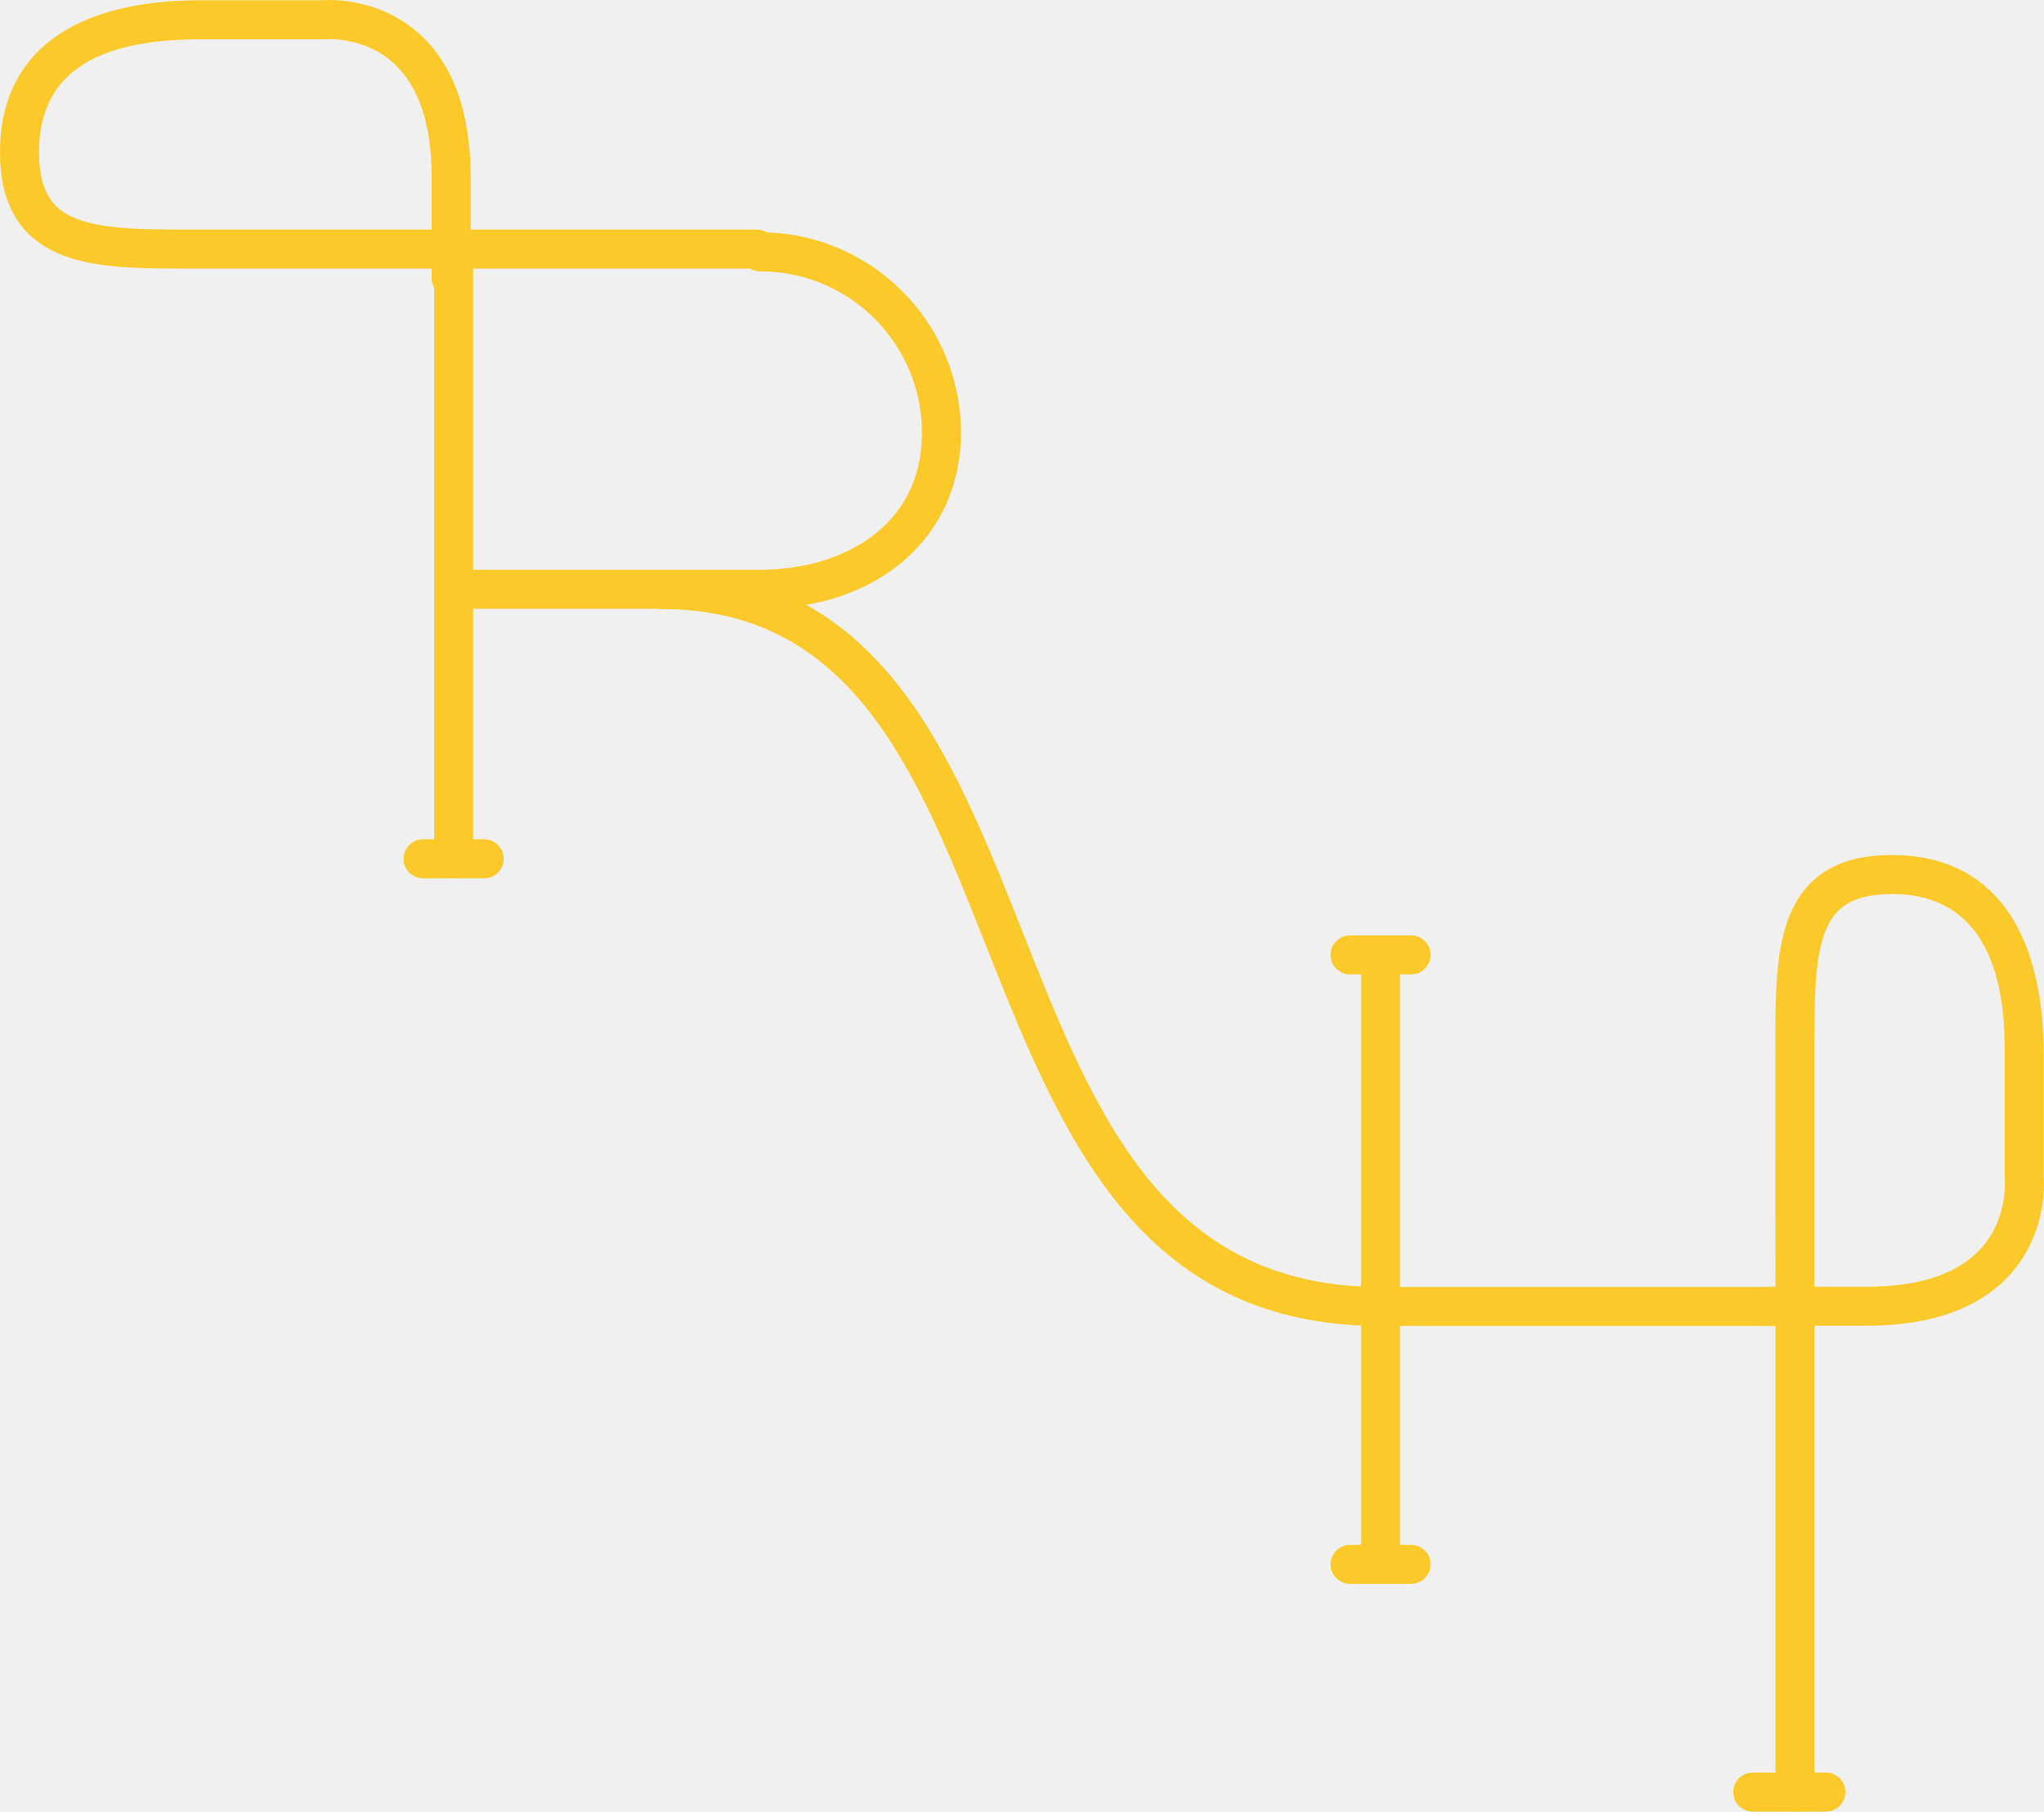
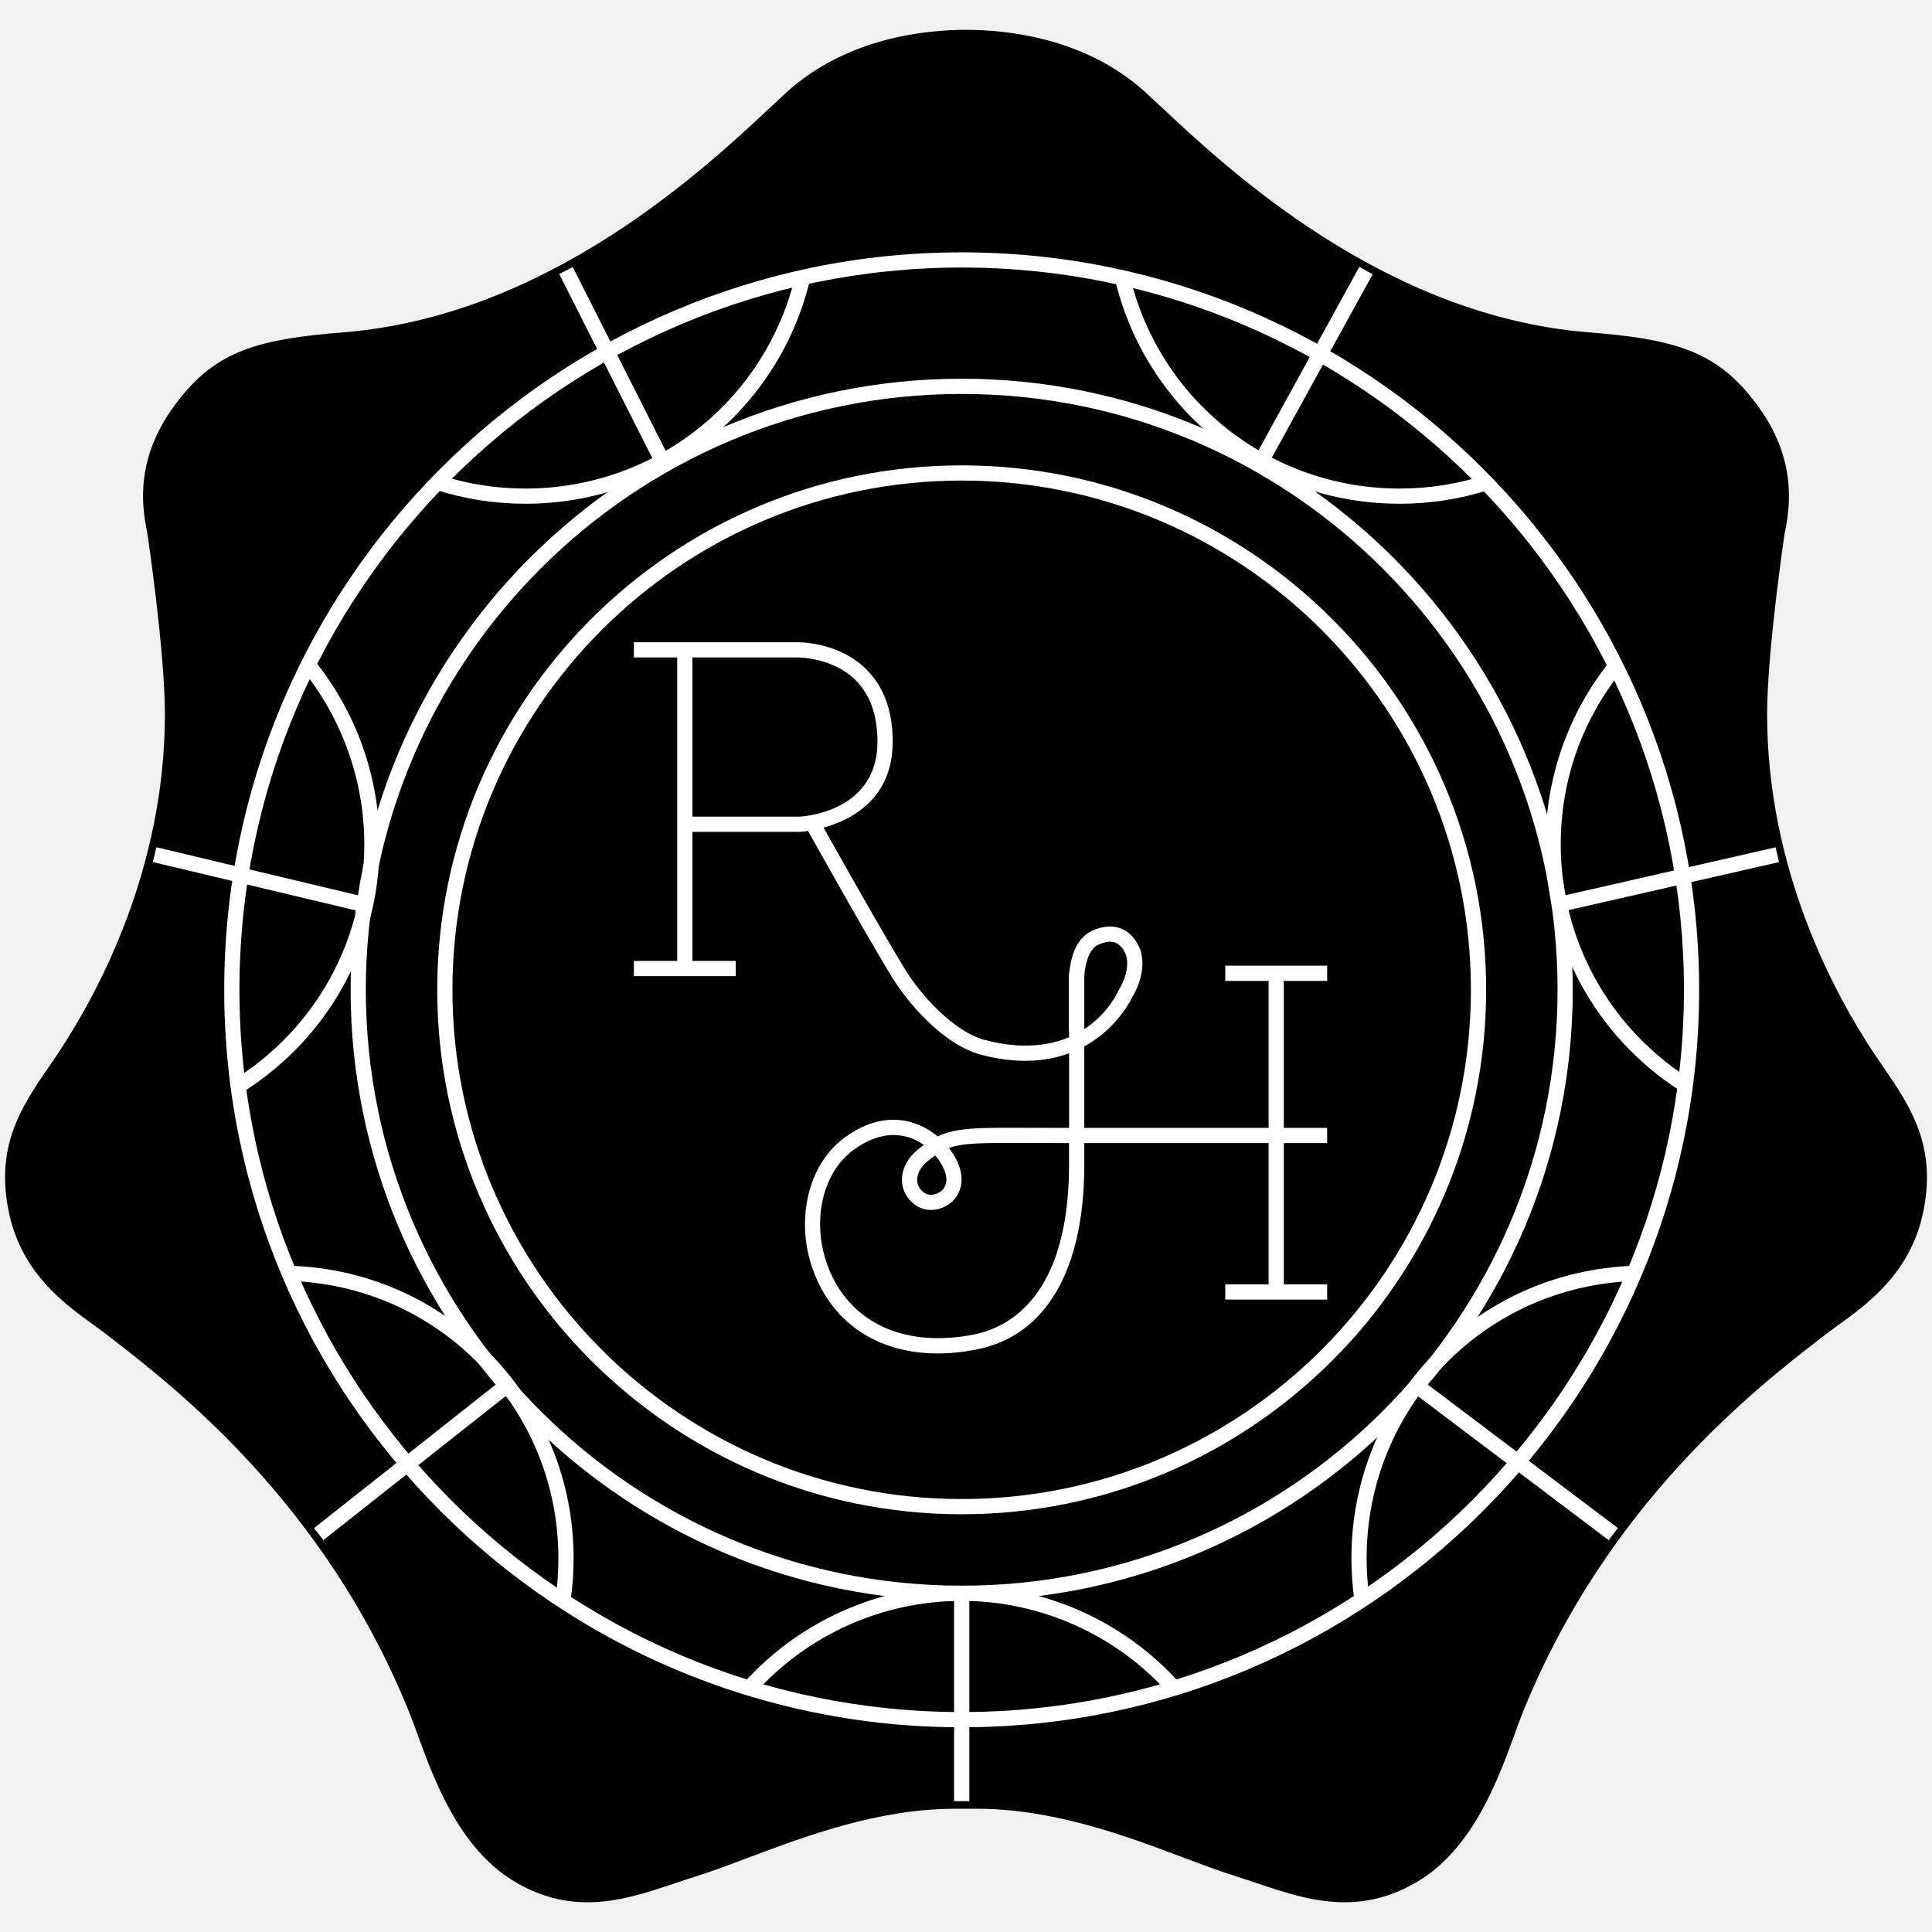
- <svg xmlns="http://www.w3.org/2000/svg" version="1.1" width="215.04" height="190.57" viewBox="0 0 215.04 190.57" id="svg2" xml:space="preserve">
-   <defs id="defs244">
- 	
- 
- 		
- 		
- 		
- 		
- 		
- 		
- 		
- 		
- 		
- 		
- 		
- 		
- 		
- 		
- 		
- 		
- 		
- 		
- 		
- 		
- 		
- 		
- 		
- 		
- 		
- 		
- 		
- 		
- 		
- 	</defs>
-   <g transform="translate(-1.1936e-5,3.0418e-4)" id="g134" style="fill:#fbc92a;fill-opacity:1">
-     <path d="M 187.18,139.48 H 145.24 C 119.59,139.48 111.51,119.08 103.68,99.343 96.495,81.202 89.703,64.068 69.597,64.068 68.464,64.068 67.545,63.149 67.545,62.016 67.545,60.883 68.464,59.964 69.597,59.964 92.491,59.964 100.12,79.214 107.5,97.831 115.15,117.14 122.38,135.38 145.24,135.38 H 187.18 C 188.31,135.38 189.23,136.3 189.23,137.43 189.23,138.56 188.31,139.48 187.18,139.48 z" id="path136" style="fill:#fbc92a;fill-opacity:1" />
+ <svg xmlns="http://www.w3.org/2000/svg" version="1.1" id="Layer_1" x="0px" y="0px" width="73px" height="73px" viewBox="0 0 73 73" enable-background="new 0 0 73 73" xml:space="preserve">
+   <path fill="#010101" d="M50.804,71.876c-1.169,0-2.257-0.365-3.308-0.719c-0.255-0.086-0.507-0.17-0.758-0.249  c-0.617-0.193-1.299-0.449-2.02-0.72c-2.187-0.822-4.909-1.845-7.815-1.845h-0.805c-2.906,0-5.627,1.023-7.814,1.845  c-0.722,0.271-1.403,0.527-2.021,0.721c-0.251,0.079-0.504,0.164-0.758,0.249c-1.052,0.353-2.139,0.719-3.308,0.719  c-1.006,0-1.935-0.273-2.839-0.834c-2.032-1.262-2.963-3.813-3.579-5.501c-0.113-0.31-0.22-0.603-0.32-0.851  c-3.181-7.893-8.854-12.274-11.276-14.145l-0.22-0.17c-0.129-0.1-0.276-0.206-0.437-0.322c-1.059-0.763-2.659-1.917-3.164-4.127  c-0.592-2.594,0.464-4.131,1.484-5.617c0.116-0.17,0.233-0.339,0.346-0.509c1.508-2.269,4.039-6.951,4.039-12.815  c0-2.39-0.66-6.815-0.666-6.86c-0.427-1.92-0.002-3.581,1.34-5.205c1.421-1.721,3.025-2.121,6.082-2.365  c7.709-0.617,13.626-6.161,16.153-8.529c0.228-0.214,0.427-0.4,0.594-0.551c2.255-2.044,5.208-2.349,6.767-2.349  c1.559,0,4.512,0.305,6.767,2.349c0.167,0.151,0.366,0.337,0.594,0.551c2.527,2.368,8.444,7.912,16.153,8.529  c3.057,0.244,4.66,0.644,6.082,2.365c1.341,1.625,1.766,3.285,1.336,5.225c-0.003,0.025-0.663,4.45-0.663,6.84  c0,5.864,2.53,10.547,4.039,12.815c0.113,0.17,0.229,0.339,0.346,0.509c1.021,1.486,2.076,3.023,1.484,5.617  c-0.505,2.21-2.105,3.364-3.163,4.127c-0.161,0.116-0.308,0.222-0.437,0.322l-0.219,0.169c-2.422,1.871-8.096,6.253-11.277,14.146  c-0.1,0.248-0.207,0.541-0.32,0.852c-0.616,1.688-1.547,4.239-3.579,5.501C52.738,71.603,51.81,71.876,50.804,71.876z" />
+   <path fill="#FFFFFF" d="M36.337,65.265c-15.365,0-27.865-12.5-27.865-27.865s12.5-27.865,27.865-27.865s27.865,12.5,27.865,27.865  S51.702,65.265,36.337,65.265z M36.337,10.109c-15.048,0-27.29,12.242-27.29,27.29c0,15.048,12.242,27.29,27.29,27.29  s27.29-12.242,27.29-27.29C63.627,22.352,51.385,10.109,36.337,10.109z" />
+   <path fill="#FFFFFF" d="M36.337,57.216c-10.927,0-19.816-8.889-19.816-19.816s8.889-19.816,19.816-19.816s19.816,8.89,19.816,19.816  S47.263,57.216,36.337,57.216z M36.337,18.158c-10.61,0-19.242,8.632-19.242,19.242c0,10.61,8.632,19.241,19.242,19.241  S55.578,48.009,55.578,37.4C55.578,26.79,46.947,18.158,36.337,18.158z" />
+   <path fill="#FFFFFF" d="M36.337,60.489c-12.731,0-23.089-10.358-23.089-23.089S23.605,14.31,36.337,14.31S59.426,24.668,59.426,37.4  S49.068,60.489,36.337,60.489z M36.337,14.885c-12.415,0-22.515,10.1-22.515,22.515c0,12.415,10.1,22.515,22.515,22.515  c12.415,0,22.515-10.1,22.515-22.515C58.852,24.985,48.752,14.885,36.337,14.885z" />
+   <rect x="36.05" y="60.201" fill="#FFFFFF" width="0.575" height="7.854" />
+   <rect x="5.733" y="32.925" transform="matrix(0.9727 0.2319 -0.2319 0.9727 7.9678 -1.3426)" fill="#FFFFFF" width="7.92" height="0.575" />
+   <rect x="62.739" y="28.999" transform="matrix(0.2223 0.975 -0.975 0.2223 81.4181 -35.6017)" fill="#FFFFFF" width="0.574" height="8.476" />
+   <rect x="49.308" y="9.706" transform="matrix(0.8763 0.4818 -0.4818 0.8763 12.829 -22.1768)" fill="#FFFFFF" width="0.575" height="8.37" />
+   <rect x="15.301" y="50.648" transform="matrix(0.6199 0.7847 -0.7847 0.6199 49.2125 8.7359)" fill="#FFFFFF" width="0.575" height="9.037" />
+   <rect x="19.131" y="13.604" transform="matrix(0.4512 0.8924 -0.8924 0.4512 25.151 -13.1174)" fill="#FFFFFF" width="8.22" height="0.575" />
+   <rect x="52.601" y="54.88" transform="matrix(0.7981 0.6025 -0.6025 0.7981 44.7958 -23.355)" fill="#FFFFFF" width="9.295" height="0.574" />
+   <path fill="#FFFFFF" d="M19.852,19.034c-1.168,0-2.318-0.181-3.418-0.538l0.177-0.546c1.043,0.339,2.134,0.51,3.241,0.51  c4.876,0,9.071-3.308,10.2-8.045l0.559,0.133C29.42,15.544,24.996,19.034,19.852,19.034z" />
+   <path fill="#FFFFFF" d="M9.15,41.281l-0.305-0.487c3.081-1.933,4.92-5.256,4.92-8.888c0-2.402-0.833-4.75-2.345-6.61l0.446-0.362  c1.596,1.962,2.474,4.438,2.474,6.972C14.34,35.738,12.4,39.242,9.15,41.281z" />
+   <path fill="#FFFFFF" d="M21.55,60.539l-0.568-0.085c0.078-0.518,0.117-1.047,0.117-1.574c0-2.75-1.057-5.348-2.975-7.317  c-1.915-1.965-4.478-3.089-7.217-3.164l0.016-0.574c2.889,0.079,5.592,1.264,7.612,3.337c2.024,2.077,3.139,4.818,3.139,7.718  C21.674,59.435,21.632,59.993,21.55,60.539z" />
+   <path fill="#FFFFFF" d="M52.885,19.034c-5.143,0-9.567-3.489-10.758-8.485l0.559-0.133c1.129,4.736,5.323,8.044,10.199,8.044  c1.091,0,2.165-0.167,3.194-0.495l0.175,0.547C55.169,18.858,54.035,19.034,52.885,19.034z" />
+   <path fill="#FFFFFF" d="M63.436,41.185c-3.155-2.051-5.039-5.52-5.039-9.279c0-2.511,0.865-4.971,2.435-6.924l0.448,0.36  c-1.51,1.879-2.308,4.149-2.308,6.564c0,3.563,1.786,6.852,4.777,8.797L63.436,41.185z" />
+   <path fill="#FFFFFF" d="M51.181,60.502c-0.078-0.533-0.118-1.079-0.118-1.622c0-5.999,4.694-10.854,10.686-11.053l0.019,0.574  c-5.681,0.189-10.131,4.792-10.131,10.479c0,0.516,0.038,1.034,0.112,1.539L51.181,60.502z" />
+   <path fill="#FFFFFF" d="M28.523,63.982l-0.428-0.383c2.097-2.341,5.101-3.684,8.241-3.684c3.141,0,6.145,1.343,8.241,3.684  l-0.428,0.383c-1.988-2.22-4.835-3.493-7.813-3.493C33.359,60.489,30.511,61.762,28.523,63.982z" />
+   <g>
+     <rect x="40.395" y="36.776" fill="#FFFFFF" width="0.575" height="6.129" />
  </g>
-   <g transform="translate(-1.1936e-5,3.0418e-4)" id="g138" style="fill:#fbc92a;fill-opacity:1">
-     <path d="M 47.727,92.393 C 46.594,92.393 45.675,91.474 45.675,90.341 V 26.201 C 45.675,25.068 46.594,24.149 47.727,24.149 48.86,24.149 49.779,25.068 49.779,26.201 V 90.341 C 49.779,91.474 48.86,92.393 47.727,92.393 z" id="path140" style="fill:#fbc92a;fill-opacity:1" />
+   <g>
+     <path fill="#FFFFFF" d="M35.432,51.139c-2.116,0-3.777-1-4.579-2.82c-0.862-1.955-0.413-4.243,1.043-5.323   c1.15-0.853,2.122-0.757,2.734-0.527c0.301,0.113,0.569,0.278,0.799,0.471c0.7-0.336,1.499-0.333,3.429-0.326   c0.322,0.001,0.677,0.002,1.07,0.002h10.217v0.575H40.97v0.803c0,4-1.45,6.485-4.083,6.999   C36.383,51.091,35.896,51.139,35.432,51.139z M33.764,42.886c-0.497,0-1.014,0.192-1.526,0.572   c-1.246,0.924-1.616,2.914-0.86,4.629c0.863,1.957,2.881,2.832,5.398,2.341c1.351-0.263,3.618-1.45,3.618-6.435v-0.803H39.93   c-0.394,0-0.75-0.001-1.073-0.003c-1.724-0.006-2.455-0.009-3.002,0.192c0.23,0.294,0.383,0.609,0.444,0.887   c0.107,0.489-0.05,0.944-0.421,1.218c-0.359,0.265-0.839,0.308-1.194,0.108c-0.348-0.197-0.567-0.531-0.599-0.917   c-0.038-0.45,0.181-0.904,0.6-1.243c0.076-0.062,0.15-0.119,0.222-0.172c-0.143-0.101-0.302-0.189-0.477-0.255   C34.214,42.926,33.991,42.886,33.764,42.886z M35.337,43.658c-0.093,0.065-0.188,0.138-0.291,0.222   c-0.269,0.218-0.411,0.491-0.389,0.749c0.017,0.196,0.126,0.361,0.309,0.464c0.157,0.089,0.397,0.059,0.571-0.069   c0.109-0.081,0.28-0.27,0.201-0.633C35.693,44.19,35.557,43.917,35.337,43.658z" />
  </g>
-   <g transform="translate(-1.1936e-5,3.0418e-4)" id="g142" style="fill:#fbc92a;fill-opacity:1">
-     <path d="M 145.24,166.61 C 144.11,166.61 143.19,165.69 143.19,164.56 V 100.71 C 143.19,99.577 144.11,98.658 145.24,98.658 146.38,98.658 147.29,99.577 147.29,100.71 V 164.56 C 147.29,165.69 146.38,166.61 145.24,166.61 z" id="path144" style="fill:#fbc92a;fill-opacity:1" />
+   <g>
+     <rect x="47.934" y="36.776" fill="#FFFFFF" width="0.575" height="12.04" />
  </g>
-   <g transform="translate(-1.1936e-5,3.0418e-4)" id="g146" style="fill:#fbc92a;fill-opacity:1">
-     <path d="M 80.006,64.038 H 47.727 C 46.594,64.038 45.675,63.119 45.675,61.986 45.675,60.853 46.594,59.934 47.727,59.934 H 80.006 C 88.464,59.934 96.998,55.482 96.998,45.536 96.998,36.166 89.376,28.544 80.006,28.544 78.873,28.544 77.954,27.625 77.954,26.492 77.954,25.359 78.873,24.44 80.006,24.44 91.638,24.44 101.1,33.903 101.1,45.536 101.1,56.43 92.427,64.038 80.006,64.038 z" id="path148" style="fill:#fbc92a;fill-opacity:1" />
+   <g>
+     <rect x="46.296" y="36.488" fill="#FFFFFF" width="3.851" height="0.575" />
  </g>
-   <g transform="translate(-1.1936e-5,3.0418e-4)" id="g150" style="fill:#fbc92a;fill-opacity:1">
-     <path d="M 47.469,31.335 C 46.336,31.335 45.417,30.416 45.417,29.283 V 28.253 L 20.192,28.254 C 14.837,28.251 10.222,28.263 6.59,26.849 2.156,25.122 0,21.575 0,16.004 0,5.703 7.492,0.029 21.096,0.029 H 33.77 C 34.689,-0.045 39.861,-0.256 44.087,3.531 47.693,6.763 49.521,11.865 49.521,18.693 V 24.149 H 79.621 C 80.754,24.149 81.673,25.068 81.673,26.201 81.673,27.334 80.754,28.253 79.621,28.253 H 49.521 V 29.283 C 49.521,30.417 48.602,31.335 47.469,31.335 z M 21.096,4.133 C 9.662,4.133 4.104,8.016 4.104,16.004 4.104,20.826 6.113,22.259 8.079,23.024 10.991,24.158 15.453,24.144 20.189,24.15 L 45.417,24.149 V 18.693 C 45.417,13.109 44.061,9.048 41.388,6.623 38.224,3.754 34.115,4.12 34.072,4.122 34.005,4.129 33.926,4.133 33.86,4.133 33.86,4.133 21.096,4.133 21.096,4.133 z" id="path152" style="fill:#fbc92a;fill-opacity:1" />
+   <g>
+     <rect x="46.296" y="48.529" fill="#FFFFFF" width="3.851" height="0.575" />
  </g>
-   <g transform="translate(-1.1936e-5,3.0418e-4)" id="g174" style="fill:#fbc92a;fill-opacity:1">
-     <path d="M 192.1,190.57 H 184.41 C 183.27,190.57 182.35,189.65 182.35,188.52 182.35,187.38 183.27,186.46 184.41,186.46 H 192.1 C 193.23,186.46 194.15,187.38 194.15,188.52 194.15,189.65 193.23,190.57 192.1,190.57 z" id="path176" style="fill:#fbc92a;fill-opacity:1" />
+   <g>
+     <rect x="25.588" y="24.555" fill="#FFFFFF" width="0.575" height="12.041" />
  </g>
-   <g transform="translate(-1.1936e-5,3.0418e-4)" id="g178" style="fill:#fbc92a;fill-opacity:1">
-     <path d="M 50.941,92.393 H 44.512 C 43.379,92.393 42.46,91.474 42.46,90.341 42.46,89.208 43.379,88.289 44.512,88.289 H 50.941 C 52.074,88.289 52.993,89.208 52.993,90.341 52.993,91.474 52.074,92.393 50.941,92.393 z" id="path180" style="fill:#fbc92a;fill-opacity:1" />
+   <g>
+     <path fill="#FFFFFF" d="M25.876,31.432v-0.575h4.339c0.108-0.005,2.94-0.164,2.94-2.831c0-1.011-0.284-1.8-0.844-2.344   c-0.891-0.867-2.208-0.843-2.223-0.84l-6.137,0v-0.575h6.129c0.054-0.002,1.558-0.038,2.628,0.998   c0.678,0.657,1.022,1.585,1.022,2.76c0,3.221-3.467,3.404-3.502,3.406L25.876,31.432z" />
  </g>
-   <g transform="translate(-1.1936e-5,3.0418e-4)" id="g182" style="fill:#fbc92a;fill-opacity:1">
-     <path d="M 148.46,102.5 H 142.03 C 140.9,102.5 139.98,101.58 139.98,100.45 139.98,99.318 140.9,98.399 142.03,98.399 H 148.46 C 149.59,98.399 150.51,99.318 150.51,100.45 150.51,101.58 149.59,102.5 148.46,102.5 z" id="path184" style="fill:#fbc92a;fill-opacity:1" />
+   <g>
+     <rect x="23.95" y="36.308" fill="#FFFFFF" width="3.851" height="0.575" />
  </g>
-   <g transform="translate(-1.1936e-5,3.0418e-4)" id="g186" style="fill:#fbc92a;fill-opacity:1">
-     <path d="M 148.46,166.61 H 142.03 C 140.9,166.61 139.98,165.69 139.98,164.56 139.98,163.43 140.9,162.51 142.03,162.51 H 148.46 C 149.59,162.51 150.51,163.43 150.51,164.56 150.51,165.69 149.59,166.61 148.46,166.61 z" id="path188" style="fill:#fbc92a;fill-opacity:1" />
-   </g>
-   <g transform="translate(-1.1936e-5,3.0418e-4)" id="g238" style="fill:#fbc92a;fill-opacity:1">
-     <path d="M 188.84,190.57 C 187.7,190.57 186.79,189.65 186.79,188.52 V 139.46 H 185.76 C 184.62,139.46 183.7,138.54 183.7,137.41 183.7,136.28 184.62,135.36 185.76,135.36 H 186.79 L 186.78,110.13 C 186.78,104.78 186.78,100.16 188.19,96.529 189.92,92.095 193.46,89.939 199.03,89.939 209.34,89.939 215.01,97.431 215.01,111.03 V 123.71 C 215.08,124.63 215.29,129.8 211.51,134.03 208.27,137.63 203.17,139.46 196.34,139.46 H 190.89 V 188.52 C 190.89,189.65 189.97,190.57 188.84,190.57 z M 190.89,135.36 H 196.35 C 201.96,135.36 206.03,133.99 208.45,131.29 211.28,128.13 210.92,124.06 210.92,124.02 210.91,123.95 210.91,123.87 210.91,123.8 V 111.03 C 210.91,106.83 210.91,94.043 199.04,94.043 194.21,94.043 192.78,96.052 192.02,98.018 190.88,100.93 190.89,105.4 190.89,110.13 V 135.36 z" id="path240" style="fill:#fbc92a;fill-opacity:1" />
+   <g>
+     <path fill="#FFFFFF" d="M38.742,40.082c-0.498,0-1.049-0.068-1.657-0.225c-1.498-0.389-2.862-2.081-3.373-2.922   c-1.155-1.898-3.257-5.674-3.278-5.712l0.502-0.279c0.021,0.038,2.118,3.804,3.267,5.692c0.546,0.897,1.803,2.347,3.027,2.664   c1.662,0.431,2.831,0.133,3.621-0.342h-0.467l0.001-2.057c0.053-0.602,0.206-1.438,0.907-1.744   c0.424-0.185,0.806-0.199,1.135-0.042c0.511,0.244,0.674,0.814,0.68,0.839c0.219,0.801-0.243,1.594-0.328,1.729   C42.655,37.941,41.542,40.082,38.742,40.082z M40.958,36.94v1.951c0.91-0.59,1.278-1.399,1.305-1.462l0.023-0.043   c0.004-0.006,0.432-0.673,0.266-1.28c0-0.001-0.103-0.345-0.377-0.473c-0.172-0.081-0.392-0.063-0.654,0.052   C41.202,35.824,41.023,36.223,40.958,36.94z" />
  </g>
</svg>
